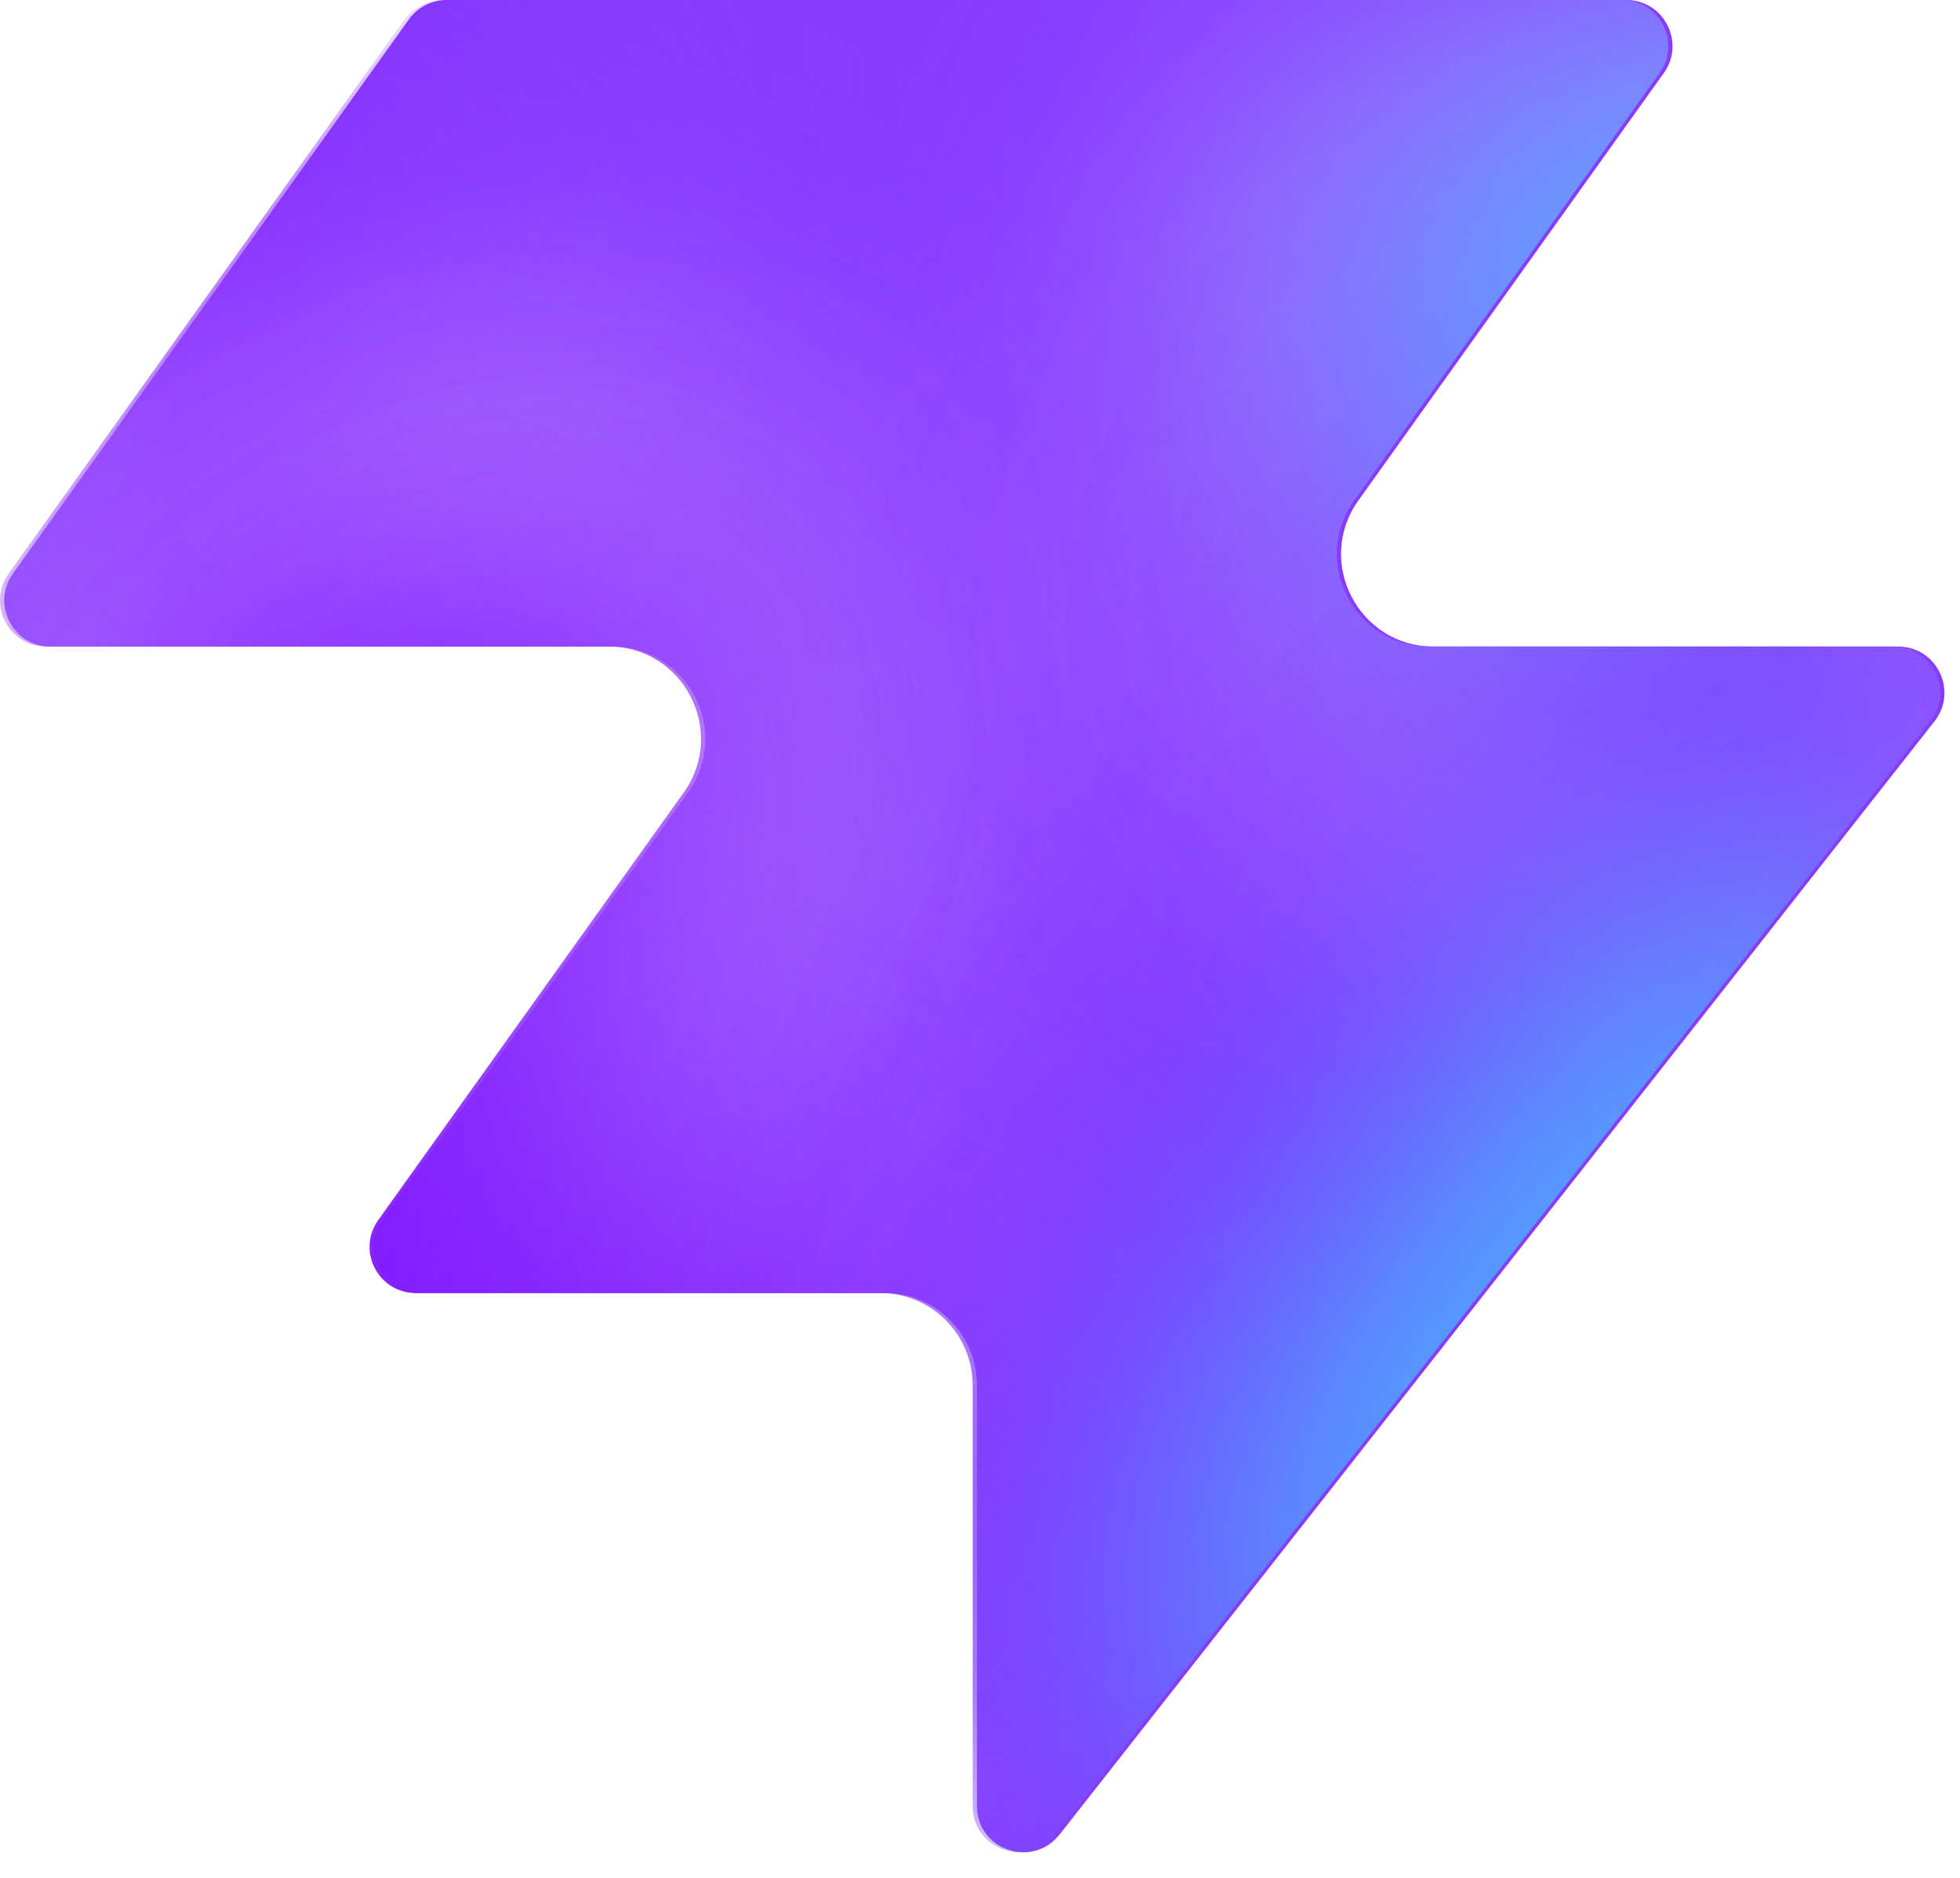
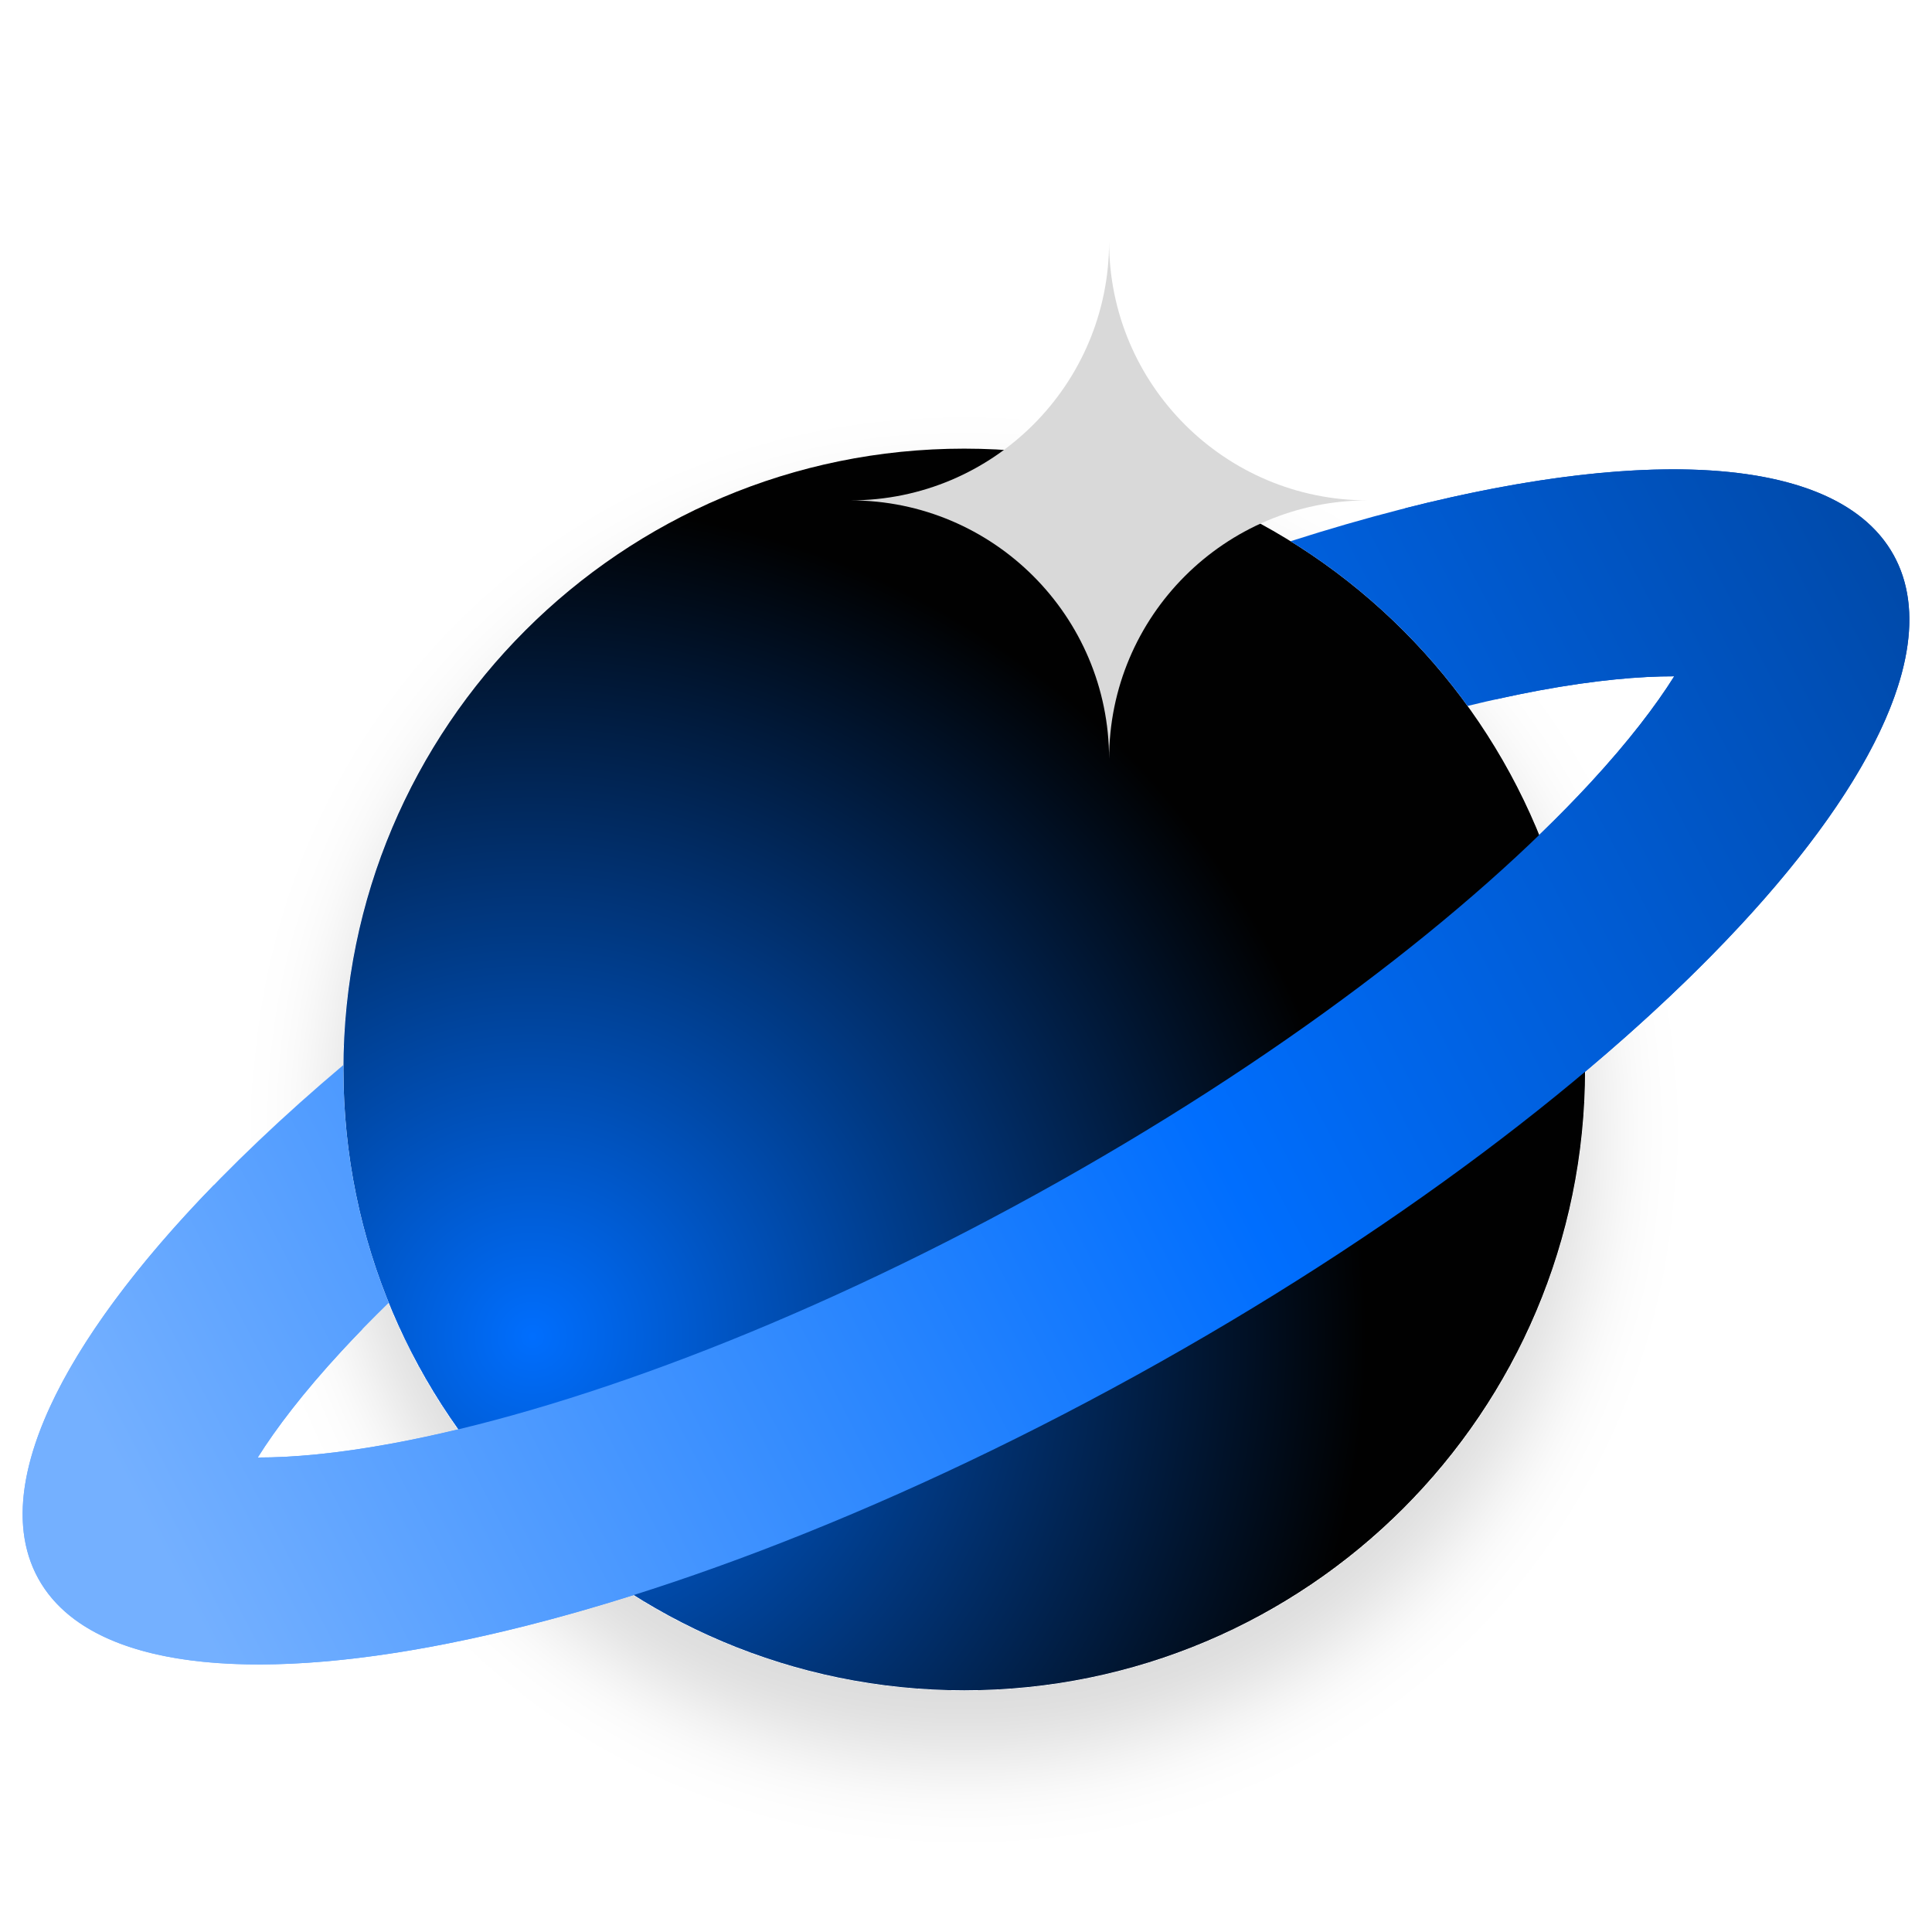
- <svg xmlns="http://www.w3.org/2000/svg" width="48" height="46" fill="none" viewBox="0 0 48 46">
-   <path fill="#863bff" d="M25.946 44.938c-.664.845-2.021.375-2.021-.698V33.937a2.26 2.26 0 0 0-2.262-2.262H10.287c-.92 0-1.456-1.04-.92-1.788l7.48-10.471c1.07-1.497 0-3.578-1.842-3.578H1.237c-.92 0-1.456-1.04-.92-1.788L10.013.474c.214-.297.556-.474.92-.474h28.894c.92 0 1.456 1.04.92 1.788l-7.48 10.471c-1.07 1.498 0 3.579 1.842 3.579h11.377c.943 0 1.473 1.088.89 1.83L25.947 44.94z" style="fill:#863bff;fill:color(display-p3 .525 .23 1);fill-opacity:1" />
-   <mask id="a" width="48" height="46" x="0" y="0" maskUnits="userSpaceOnUse" style="mask-type:alpha">
-     <path fill="#000" d="M25.842 44.938c-.664.844-2.021.375-2.021-.698V33.937a2.26 2.26 0 0 0-2.262-2.262H10.183c-.92 0-1.456-1.04-.92-1.788l7.48-10.471c1.07-1.498 0-3.579-1.842-3.579H1.133c-.92 0-1.456-1.04-.92-1.787L9.91.473c.214-.297.556-.474.92-.474h28.894c.92 0 1.456 1.04.92 1.788l-7.48 10.471c-1.07 1.498 0 3.578 1.842 3.578h11.377c.943 0 1.473 1.088.89 1.832L25.843 44.94z" style="fill:#000;fill-opacity:1" />
-   </mask>
-   <g mask="url(#a)">
-     <g filter="url(#b)">
-       <ellipse cx="5.508" cy="14.704" fill="#ede6ff" rx="5.508" ry="14.704" style="fill:#ede6ff;fill:color(display-p3 .927 .903 1);fill-opacity:1" transform="matrix(.00324 1 1 -.00324 -4.47 31.516)" />
-     </g>
-     <g filter="url(#c)">
-       <ellipse cx="10.399" cy="29.851" fill="#ede6ff" rx="10.399" ry="29.851" style="fill:#ede6ff;fill:color(display-p3 .927 .903 1);fill-opacity:1" transform="matrix(.00324 1 1 -.00324 -39.328 7.883)" />
-     </g>
-     <g filter="url(#d)">
-       <ellipse cx="5.508" cy="30.487" fill="#7e14ff" rx="5.508" ry="30.487" style="fill:#7e14ff;fill:color(display-p3 .492 .077 1);fill-opacity:1" transform="rotate(89.814 -25.913 -14.639)scale(1 -1)" />
-     </g>
-     <g filter="url(#e)">
-       <ellipse cx="5.508" cy="30.599" fill="#7e14ff" rx="5.508" ry="30.599" style="fill:#7e14ff;fill:color(display-p3 .492 .077 1);fill-opacity:1" transform="rotate(89.814 -32.644 -3.334)scale(1 -1)" />
-     </g>
-     <g filter="url(#f)">
-       <ellipse cx="5.508" cy="30.599" fill="#7e14ff" rx="5.508" ry="30.599" style="fill:#7e14ff;fill:color(display-p3 .492 .077 1);fill-opacity:1" transform="matrix(.00324 1 1 -.00324 -34.34 30.47)" />
-     </g>
-     <g filter="url(#g)">
-       <ellipse cx="14.072" cy="22.078" fill="#ede6ff" rx="14.072" ry="22.078" style="fill:#ede6ff;fill:color(display-p3 .927 .903 1);fill-opacity:1" transform="rotate(93.35 24.506 48.493)scale(-1 1)" />
-     </g>
-     <g filter="url(#h)">
-       <ellipse cx="3.47" cy="21.501" fill="#7e14ff" rx="3.47" ry="21.501" style="fill:#7e14ff;fill:color(display-p3 .492 .077 1);fill-opacity:1" transform="rotate(89.009 28.708 47.59)scale(-1 1)" />
-     </g>
-     <g filter="url(#i)">
-       <ellipse cx="3.47" cy="21.501" fill="#7e14ff" rx="3.47" ry="21.501" style="fill:#7e14ff;fill:color(display-p3 .492 .077 1);fill-opacity:1" transform="rotate(89.009 28.708 47.59)scale(-1 1)" />
-     </g>
-     <g filter="url(#j)">
-       <ellipse cx=".387" cy="8.972" fill="#7e14ff" rx="4.407" ry="29.108" style="fill:#7e14ff;fill:color(display-p3 .492 .077 1);fill-opacity:1" transform="rotate(39.51 .387 8.972)" />
-     </g>
-     <g filter="url(#k)">
-       <ellipse cx="47.523" cy="-6.092" fill="#7e14ff" rx="4.407" ry="29.108" style="fill:#7e14ff;fill:color(display-p3 .492 .077 1);fill-opacity:1" transform="rotate(37.892 47.523 -6.092)" />
-     </g>
-     <g filter="url(#l)">
-       <ellipse cx="41.412" cy="6.333" fill="#47bfff" rx="5.971" ry="9.665" style="fill:#47bfff;fill:color(display-p3 .28 .748 1);fill-opacity:1" transform="rotate(37.892 41.412 6.333)" />
-     </g>
-     <g filter="url(#m)">
-       <ellipse cx="-1.879" cy="38.332" fill="#7e14ff" rx="4.407" ry="29.108" style="fill:#7e14ff;fill:color(display-p3 .492 .077 1);fill-opacity:1" transform="rotate(37.892 -1.88 38.332)" />
-     </g>
-     <g filter="url(#n)">
-       <ellipse cx="-1.879" cy="38.332" fill="#7e14ff" rx="4.407" ry="29.108" style="fill:#7e14ff;fill:color(display-p3 .492 .077 1);fill-opacity:1" transform="rotate(37.892 -1.88 38.332)" />
-     </g>
-     <g filter="url(#o)">
-       <ellipse cx="35.651" cy="29.907" fill="#7e14ff" rx="4.407" ry="29.108" style="fill:#7e14ff;fill:color(display-p3 .492 .077 1);fill-opacity:1" transform="rotate(37.892 35.651 29.907)" />
-     </g>
-     <g filter="url(#p)">
-       <ellipse cx="38.418" cy="32.4" fill="#47bfff" rx="5.971" ry="15.297" style="fill:#47bfff;fill:color(display-p3 .28 .748 1);fill-opacity:1" transform="rotate(37.892 38.418 32.4)" />
-     </g>
+ <svg xmlns="http://www.w3.org/2000/svg" width="128" height="128" viewBox="0 0 128 128" fill="none">
+   <g filter="url(#filter0_d_63_53)">
+     <ellipse cx="63.884" cy="70.855" rx="41.132" ry="41.132" fill="url(#paint0_radial_63_53)" />
  </g>
+   <path d="M22.752 70.855C22.752 76.321 23.819 81.539 25.754 86.31C24.643 87.393 23.603 88.459 22.639 89.503C20.082 92.271 18.28 94.648 17.077 96.564C19.339 96.568 22.311 96.313 26.017 95.628C27.41 95.37 28.861 95.06 30.364 94.698C33.48 99.071 37.43 102.807 41.982 105.676C22.163 111.942 6.638 112.019 2.537 104.584C-1.572 97.133 6.817 84.005 22.753 70.556C22.753 70.656 22.752 70.755 22.752 70.855Z" fill="url(#paint1_linear_63_53)" />
+   <path d="M85.503 35.858C105.569 29.43 121.328 29.287 125.464 36.787L125.604 37.053C129.392 44.584 120.912 57.651 105.014 71.008C105.014 70.957 105.015 70.906 105.015 70.855C105.015 65.357 103.936 60.11 101.978 55.316C103.191 54.145 104.321 52.995 105.362 51.868C107.918 49.1 109.719 46.722 110.922 44.806C108.661 44.802 105.689 45.057 101.984 45.743C100.466 46.024 98.879 46.367 97.23 46.771C94.076 42.413 90.09 38.697 85.503 35.858Z" fill="url(#paint2_linear_63_53)" />
+   <path d="M93.091 33.671C109.468 29.52 121.865 30.262 125.464 36.787L125.604 37.054C131.338 48.456 108.954 72.551 75.273 91.126C41.328 109.848 8.763 115.873 2.536 104.583C-0.755 98.616 3.972 89.006 14.173 78.507C14.378 79.546 14.721 80.539 15.206 81.478C16.839 84.63 19.917 86.817 24.017 88.05C23.542 88.539 23.082 89.023 22.639 89.503C20.082 92.271 18.279 94.648 17.076 96.564C19.338 96.568 22.311 96.313 26.016 95.627C37.379 93.525 52.609 87.969 68.652 79.121C84.696 70.273 97.521 60.356 105.361 51.867C107.918 49.099 109.719 46.722 110.922 44.807C108.66 44.802 105.688 45.057 101.983 45.742C101.041 45.917 100.072 46.117 99.078 46.338C99.509 43.516 99.181 40.893 97.993 38.6C96.931 36.55 95.258 34.908 93.091 33.671Z" fill="url(#paint3_linear_63_53)" />
+   <path d="M73.481 16.013C73.481 25.478 81.154 33.151 90.619 33.151C81.154 33.151 73.481 40.824 73.481 50.289C73.481 40.824 65.808 33.151 56.343 33.151C65.808 33.151 73.481 25.478 73.481 16.013Z" fill="#D9D9D9" />
  <defs>
-     <filter id="b" width="60.045" height="41.654" x="-19.77" y="16.149" color-interpolation-filters="sRGB" filterUnits="userSpaceOnUse">
+     <filter id="filter0_d_63_53" x="15.152" y="26.124" width="97.463" height="97.463" filterUnits="userSpaceOnUse" color-interpolation-filters="sRGB">
      <feFlood flood-opacity="0" result="BackgroundImageFix" />
-       <feBlend in="SourceGraphic" in2="BackgroundImageFix" result="shape" />
-       <feGaussianBlur result="effect1_foregroundBlur_2002_17158" stdDeviation="7.659" />
+       <feColorMatrix in="SourceAlpha" type="matrix" values="0 0 0 0 0 0 0 0 0 0 0 0 0 0 0 0 0 0 127 0" result="hardAlpha" />
+       <feMorphology radius="2" operator="dilate" in="SourceAlpha" result="effect1_dropShadow_63_53" />
+       <feOffset dy="4" />
+       <feGaussianBlur stdDeviation="2.8" />
+       <feComposite in2="hardAlpha" operator="out" />
+       <feColorMatrix type="matrix" values="0 0 0 0 0 0 0 0 0 0 0 0 0 0 0 0 0 0 0.14 0" />
+       <feBlend mode="normal" in2="BackgroundImageFix" result="effect1_dropShadow_63_53" />
+       <feBlend mode="normal" in="SourceGraphic" in2="effect1_dropShadow_63_53" result="shape" />
    </filter>
-     <filter id="c" width="90.34" height="51.437" x="-54.613" y="-7.533" color-interpolation-filters="sRGB" filterUnits="userSpaceOnUse">
-       <feFlood flood-opacity="0" result="BackgroundImageFix" />
-       <feBlend in="SourceGraphic" in2="BackgroundImageFix" result="shape" />
-       <feGaussianBlur result="effect1_foregroundBlur_2002_17158" stdDeviation="7.659" />
-     </filter>
-     <filter id="d" width="79.355" height="29.4" x="-49.64" y="2.03" color-interpolation-filters="sRGB" filterUnits="userSpaceOnUse">
-       <feFlood flood-opacity="0" result="BackgroundImageFix" />
-       <feBlend in="SourceGraphic" in2="BackgroundImageFix" result="shape" />
-       <feGaussianBlur result="effect1_foregroundBlur_2002_17158" stdDeviation="4.596" />
-     </filter>
-     <filter id="e" width="79.579" height="29.4" x="-45.045" y="20.029" color-interpolation-filters="sRGB" filterUnits="userSpaceOnUse">
-       <feFlood flood-opacity="0" result="BackgroundImageFix" />
-       <feBlend in="SourceGraphic" in2="BackgroundImageFix" result="shape" />
-       <feGaussianBlur result="effect1_foregroundBlur_2002_17158" stdDeviation="4.596" />
-     </filter>
-     <filter id="f" width="79.579" height="29.4" x="-43.513" y="21.178" color-interpolation-filters="sRGB" filterUnits="userSpaceOnUse">
-       <feFlood flood-opacity="0" result="BackgroundImageFix" />
-       <feBlend in="SourceGraphic" in2="BackgroundImageFix" result="shape" />
-       <feGaussianBlur result="effect1_foregroundBlur_2002_17158" stdDeviation="4.596" />
-     </filter>
-     <filter id="g" width="74.749" height="58.852" x="15.756" y="-17.901" color-interpolation-filters="sRGB" filterUnits="userSpaceOnUse">
-       <feFlood flood-opacity="0" result="BackgroundImageFix" />
-       <feBlend in="SourceGraphic" in2="BackgroundImageFix" result="shape" />
-       <feGaussianBlur result="effect1_foregroundBlur_2002_17158" stdDeviation="7.659" />
-     </filter>
-     <filter id="h" width="61.377" height="25.362" x="23.548" y="2.284" color-interpolation-filters="sRGB" filterUnits="userSpaceOnUse">
-       <feFlood flood-opacity="0" result="BackgroundImageFix" />
-       <feBlend in="SourceGraphic" in2="BackgroundImageFix" result="shape" />
-       <feGaussianBlur result="effect1_foregroundBlur_2002_17158" stdDeviation="4.596" />
-     </filter>
-     <filter id="i" width="61.377" height="25.362" x="23.548" y="2.284" color-interpolation-filters="sRGB" filterUnits="userSpaceOnUse">
-       <feFlood flood-opacity="0" result="BackgroundImageFix" />
-       <feBlend in="SourceGraphic" in2="BackgroundImageFix" result="shape" />
-       <feGaussianBlur result="effect1_foregroundBlur_2002_17158" stdDeviation="4.596" />
-     </filter>
-     <filter id="j" width="56.045" height="63.649" x="-27.636" y="-22.853" color-interpolation-filters="sRGB" filterUnits="userSpaceOnUse">
-       <feFlood flood-opacity="0" result="BackgroundImageFix" />
-       <feBlend in="SourceGraphic" in2="BackgroundImageFix" result="shape" />
-       <feGaussianBlur result="effect1_foregroundBlur_2002_17158" stdDeviation="4.596" />
-     </filter>
-     <filter id="k" width="54.814" height="64.646" x="20.116" y="-38.415" color-interpolation-filters="sRGB" filterUnits="userSpaceOnUse">
-       <feFlood flood-opacity="0" result="BackgroundImageFix" />
-       <feBlend in="SourceGraphic" in2="BackgroundImageFix" result="shape" />
-       <feGaussianBlur result="effect1_foregroundBlur_2002_17158" stdDeviation="4.596" />
-     </filter>
-     <filter id="l" width="33.541" height="35.313" x="24.641" y="-11.323" color-interpolation-filters="sRGB" filterUnits="userSpaceOnUse">
-       <feFlood flood-opacity="0" result="BackgroundImageFix" />
-       <feBlend in="SourceGraphic" in2="BackgroundImageFix" result="shape" />
-       <feGaussianBlur result="effect1_foregroundBlur_2002_17158" stdDeviation="4.596" />
-     </filter>
-     <filter id="m" width="54.814" height="64.646" x="-29.286" y="6.009" color-interpolation-filters="sRGB" filterUnits="userSpaceOnUse">
-       <feFlood flood-opacity="0" result="BackgroundImageFix" />
-       <feBlend in="SourceGraphic" in2="BackgroundImageFix" result="shape" />
-       <feGaussianBlur result="effect1_foregroundBlur_2002_17158" stdDeviation="4.596" />
-     </filter>
-     <filter id="n" width="54.814" height="64.646" x="-29.286" y="6.009" color-interpolation-filters="sRGB" filterUnits="userSpaceOnUse">
-       <feFlood flood-opacity="0" result="BackgroundImageFix" />
-       <feBlend in="SourceGraphic" in2="BackgroundImageFix" result="shape" />
-       <feGaussianBlur result="effect1_foregroundBlur_2002_17158" stdDeviation="4.596" />
-     </filter>
-     <filter id="o" width="54.814" height="64.646" x="8.244" y="-2.416" color-interpolation-filters="sRGB" filterUnits="userSpaceOnUse">
-       <feFlood flood-opacity="0" result="BackgroundImageFix" />
-       <feBlend in="SourceGraphic" in2="BackgroundImageFix" result="shape" />
-       <feGaussianBlur result="effect1_foregroundBlur_2002_17158" stdDeviation="4.596" />
-     </filter>
-     <filter id="p" width="39.409" height="43.623" x="18.713" y="10.588" color-interpolation-filters="sRGB" filterUnits="userSpaceOnUse">
-       <feFlood flood-opacity="0" result="BackgroundImageFix" />
-       <feBlend in="SourceGraphic" in2="BackgroundImageFix" result="shape" />
-       <feGaussianBlur result="effect1_foregroundBlur_2002_17158" stdDeviation="4.596" />
-     </filter>
+     <radialGradient id="paint0_radial_63_53" cx="0" cy="0" r="1" gradientUnits="userSpaceOnUse" gradientTransform="translate(35.4344 88.3361) rotate(-17.0764) scale(54.8614 54.8614)">
+       <stop stop-color="#006EFE" />
+       <stop offset="1" stop-color="#010101" />
+     </radialGradient>
+     <linearGradient id="paint1_linear_63_53" x1="8.013" y1="97.591" x2="136.207" y2="31.095" gradientUnits="userSpaceOnUse">
+       <stop stop-color="#74B0FF" />
+       <stop offset="0.514" stop-color="#006EFE" />
+       <stop offset="1" stop-color="#004298" />
+     </linearGradient>
+     <linearGradient id="paint2_linear_63_53" x1="8.013" y1="97.591" x2="136.207" y2="31.095" gradientUnits="userSpaceOnUse">
+       <stop stop-color="#74B0FF" />
+       <stop offset="0.514" stop-color="#006EFE" />
+       <stop offset="1" stop-color="#004298" />
+     </linearGradient>
+     <linearGradient id="paint3_linear_63_53" x1="8.013" y1="97.591" x2="136.207" y2="31.095" gradientUnits="userSpaceOnUse">
+       <stop stop-color="#74B0FF" />
+       <stop offset="0.514" stop-color="#006EFE" />
+       <stop offset="1" stop-color="#004298" />
+     </linearGradient>
  </defs>
</svg>
